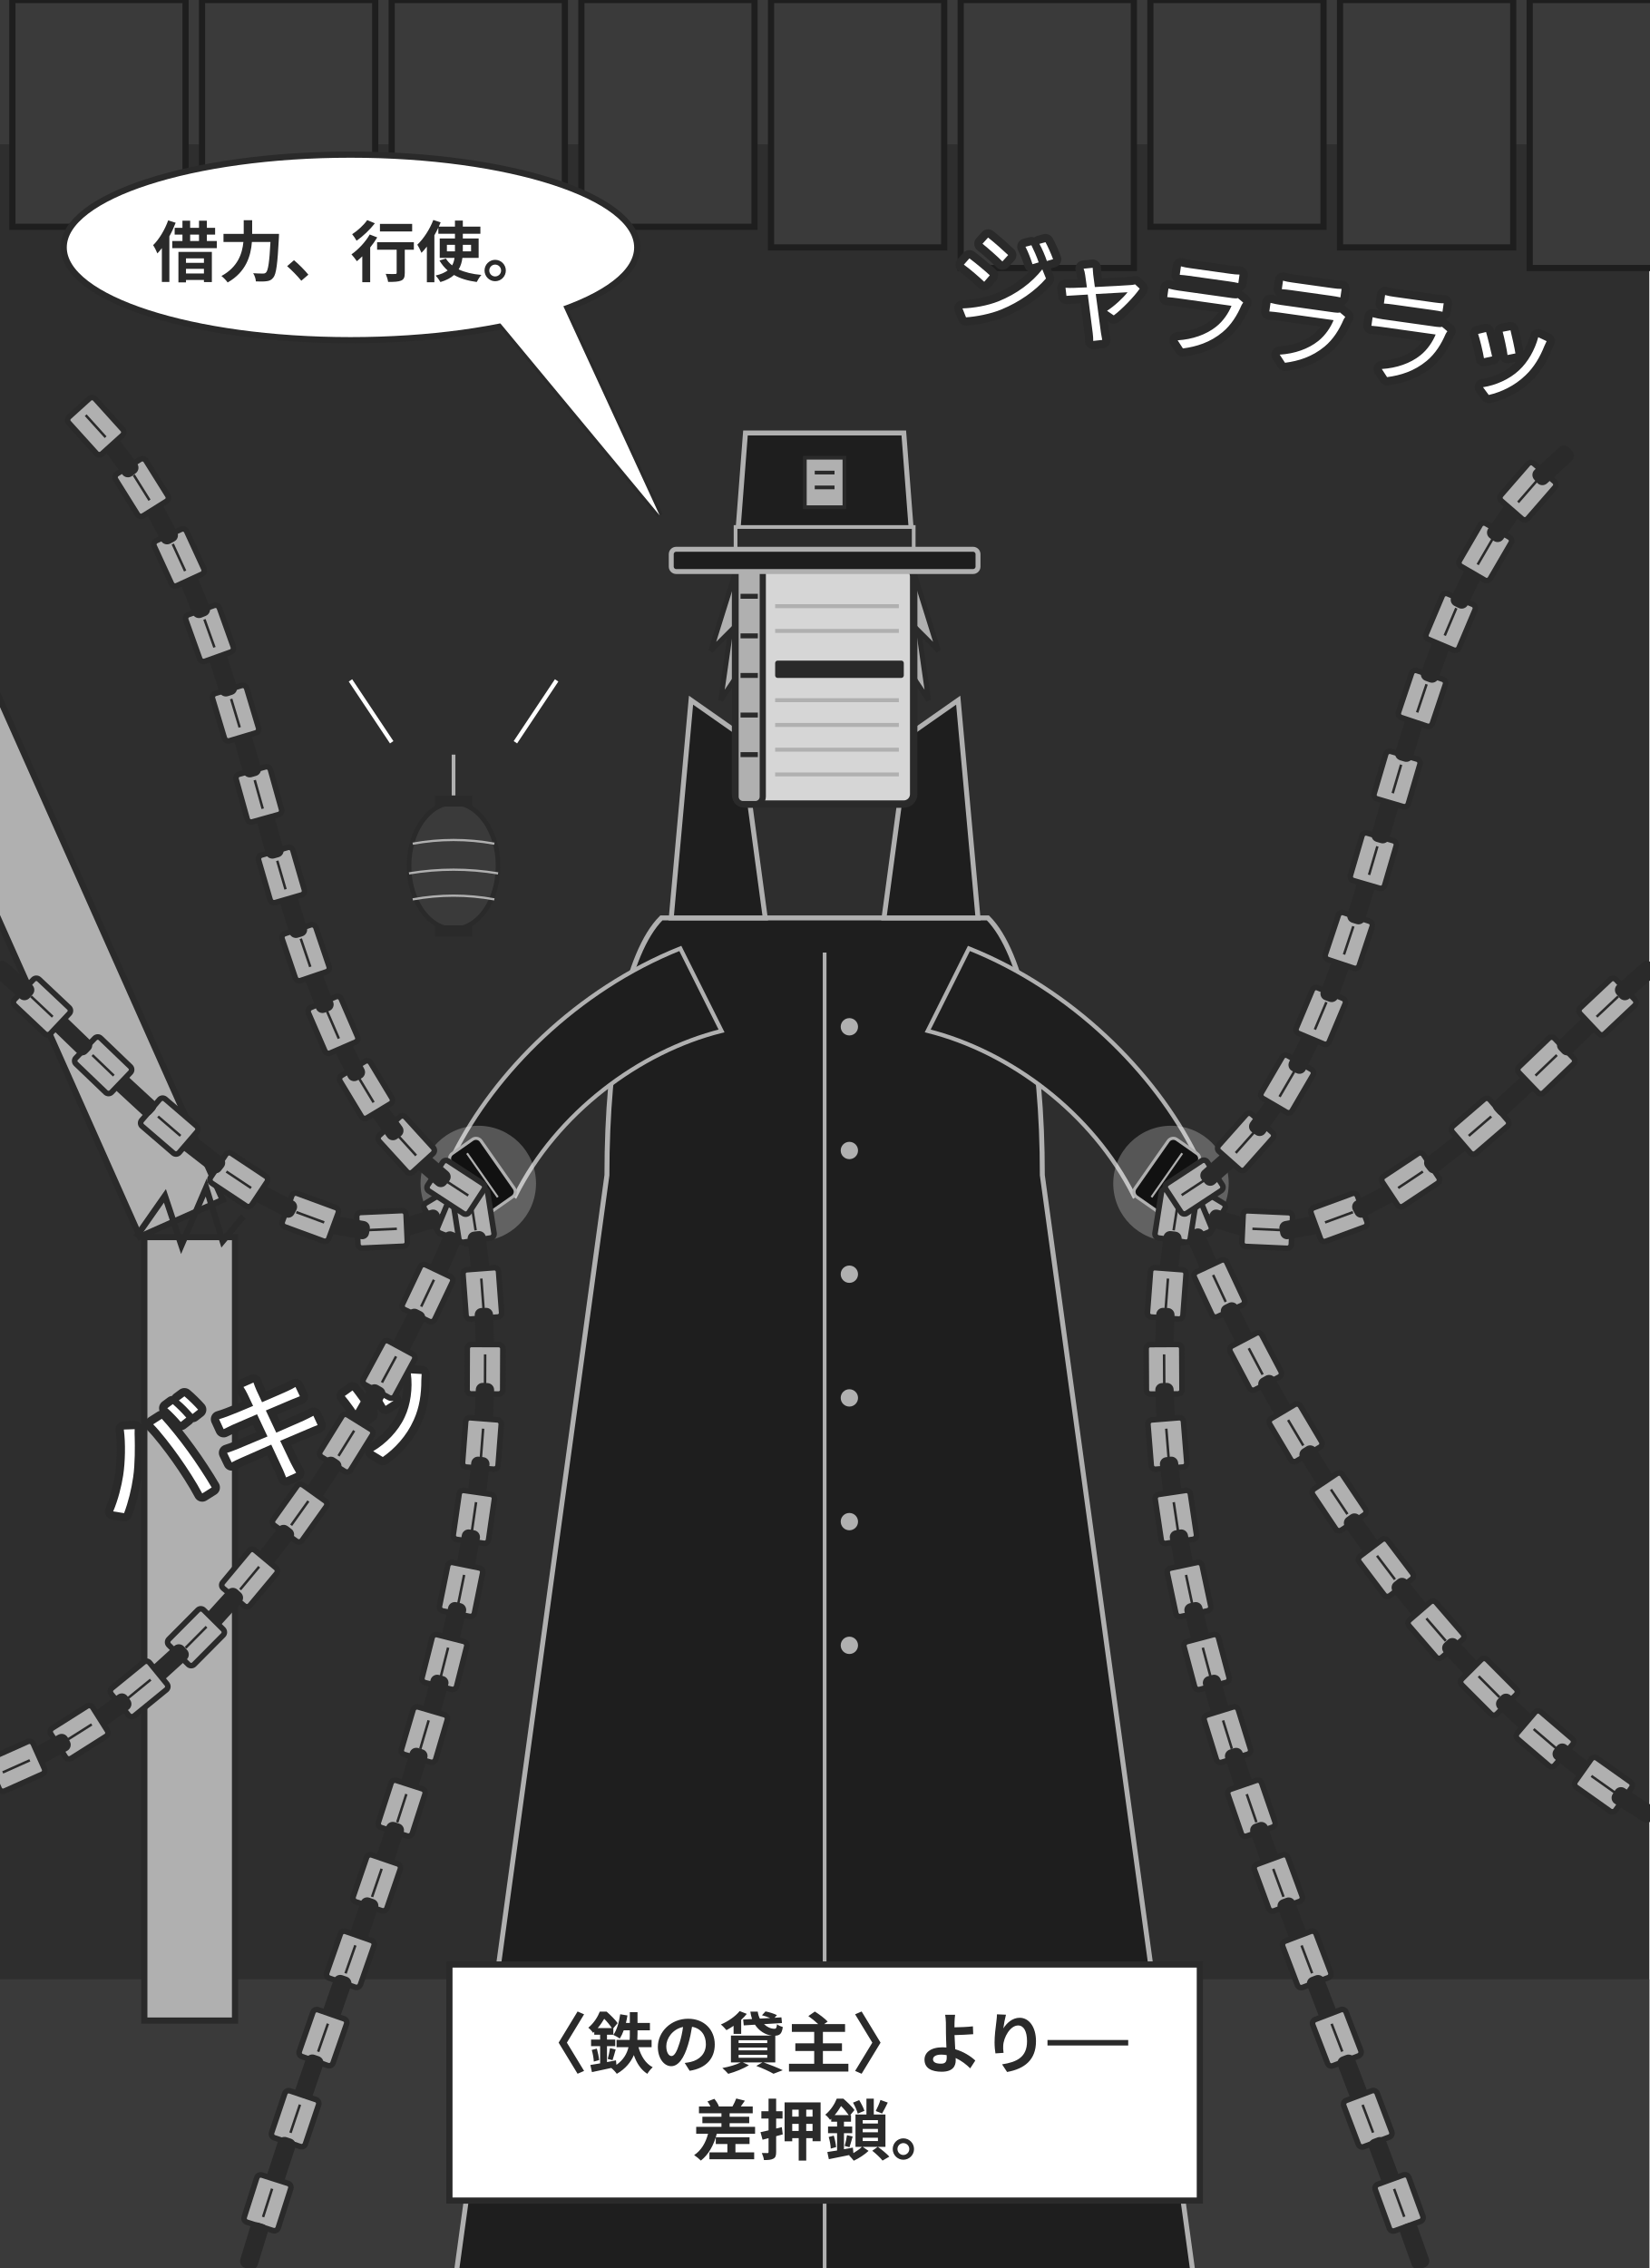
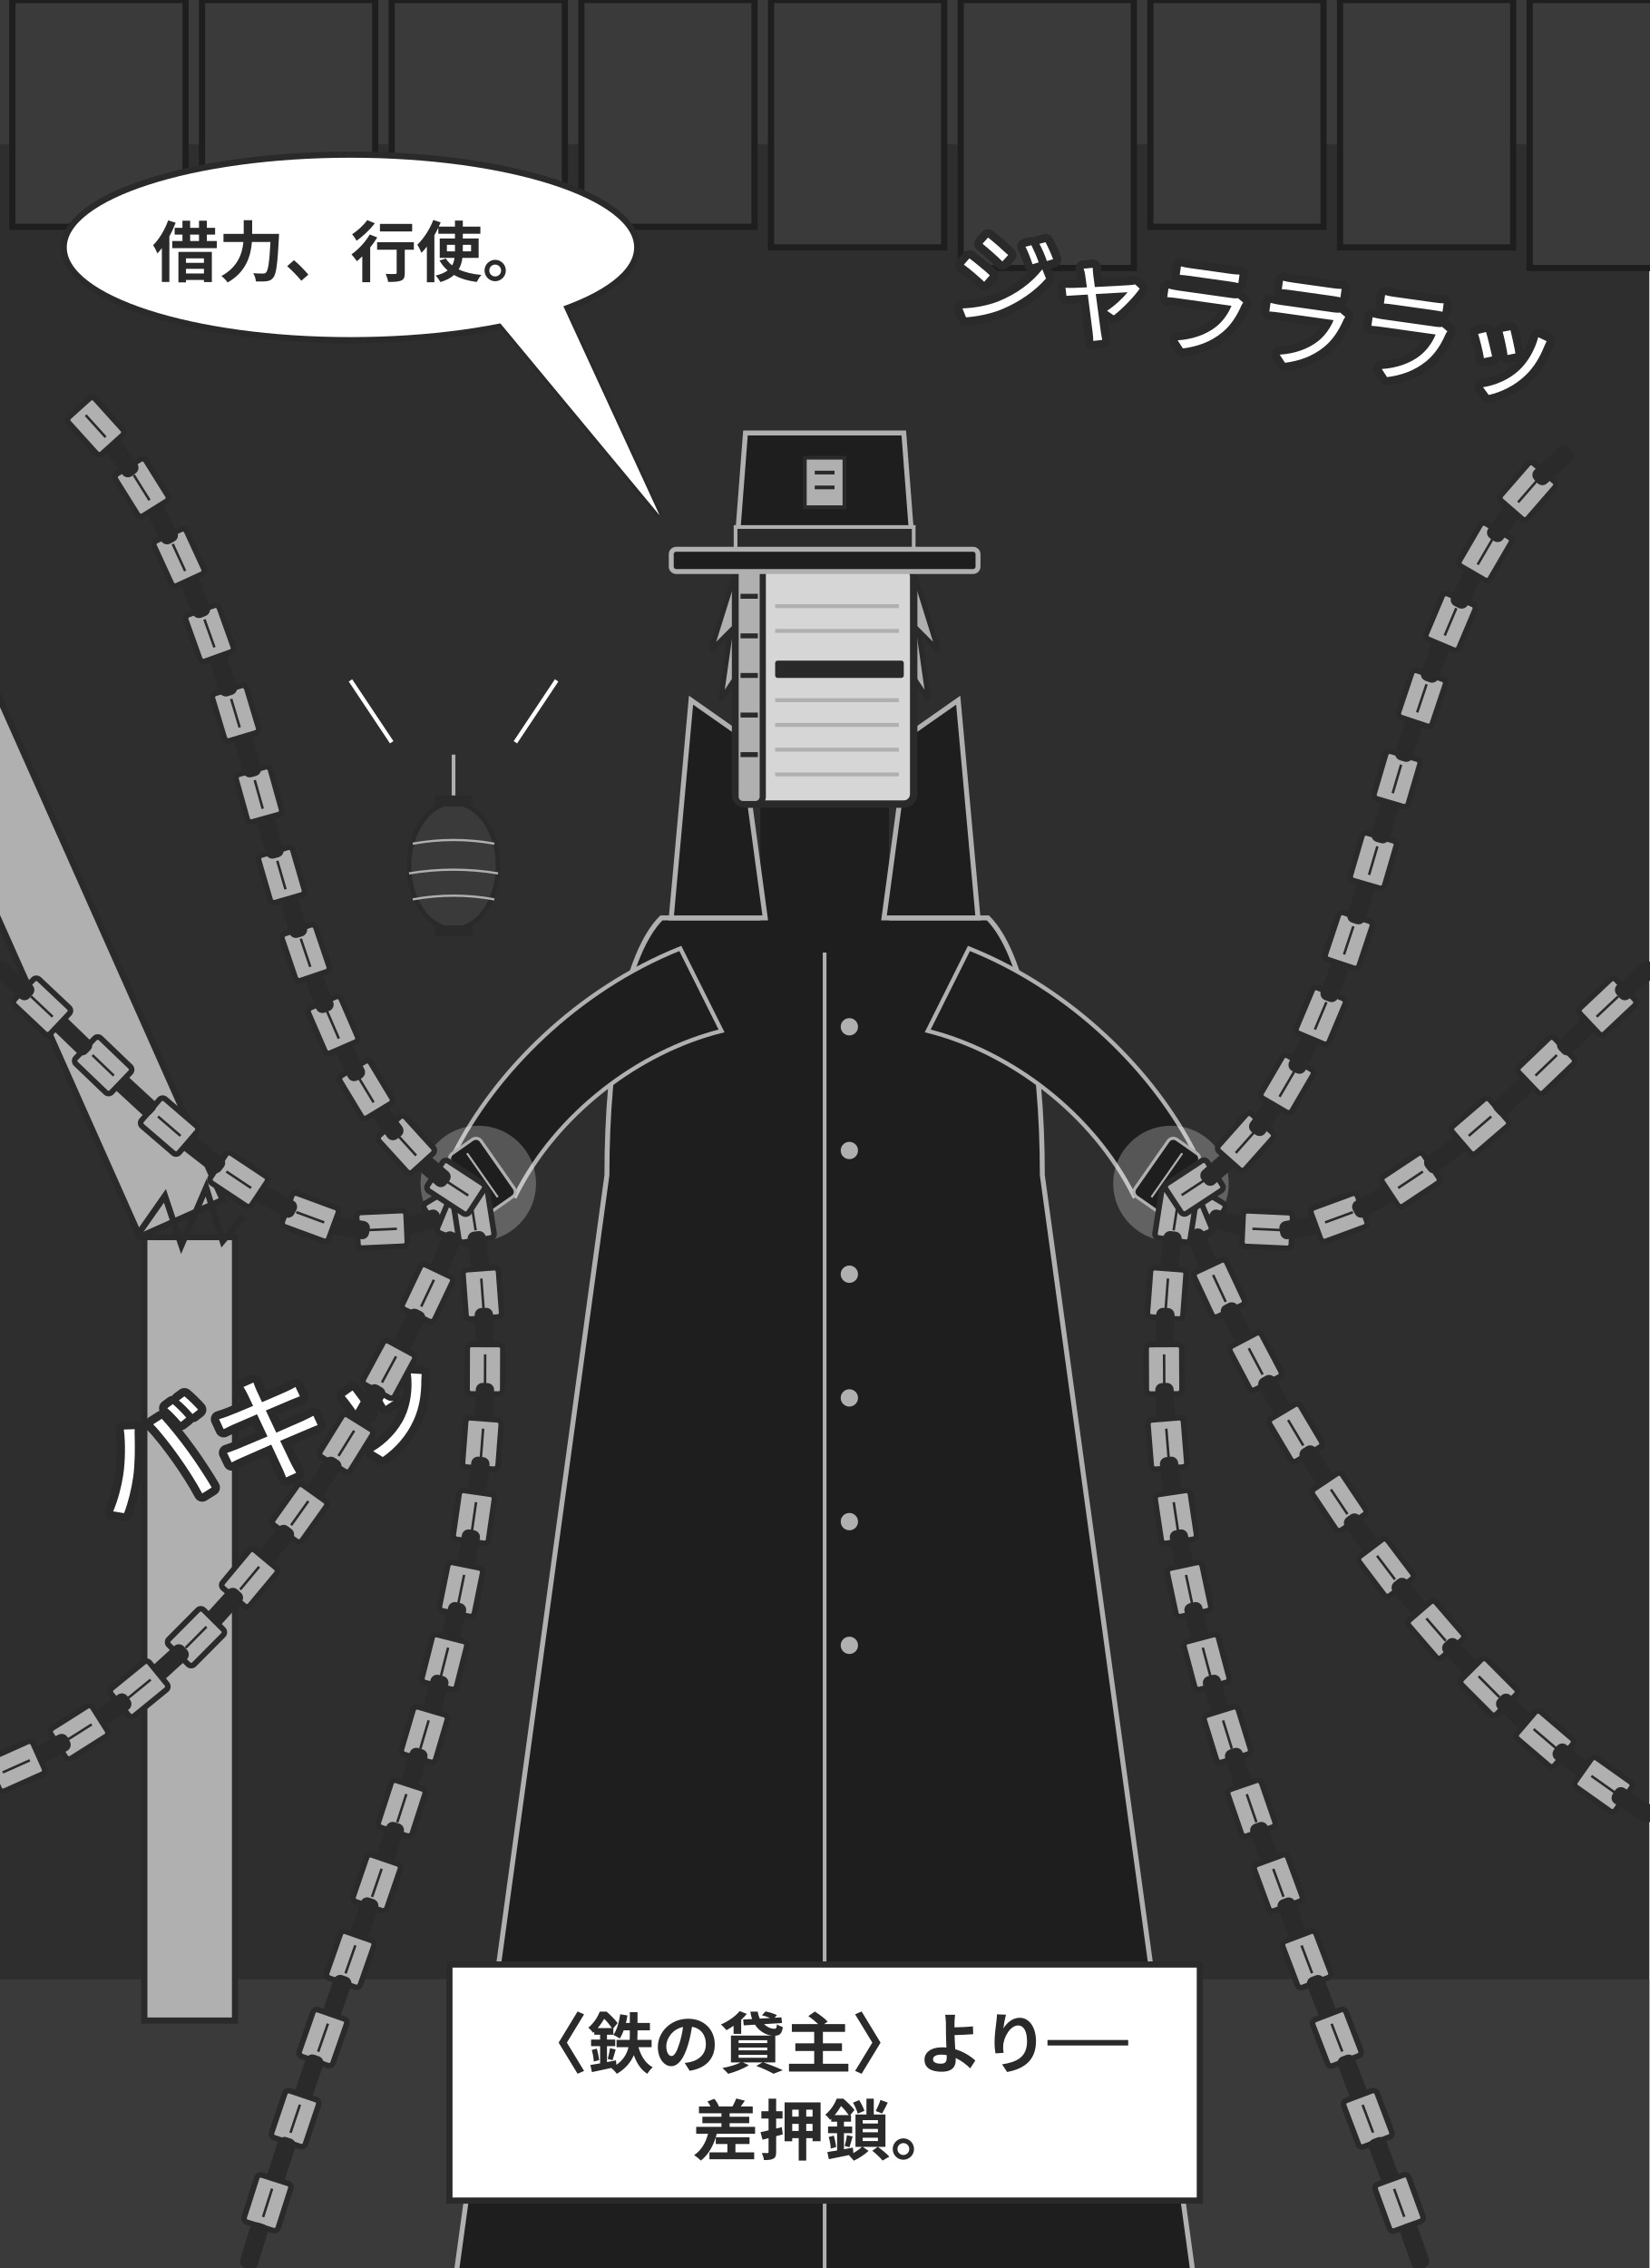
<svg xmlns="http://www.w3.org/2000/svg" viewBox="0 0 800 1100">
  <rect width="800" height="1100" fill="#2E2E2E" />
  <rect x="0" y="0" width="800" height="70" fill="#3A3A3A" />
  <rect x="6" y="0" width="84" height="110" fill="#3A3A3A" stroke="#1E1E1E" stroke-width="3" />
  <rect x="98" y="0" width="84" height="120" fill="#3A3A3A" stroke="#1E1E1E" stroke-width="3" />
  <rect x="190" y="0" width="84" height="130" fill="#3A3A3A" stroke="#1E1E1E" stroke-width="3" />
  <rect x="282" y="0" width="84" height="110" fill="#3A3A3A" stroke="#1E1E1E" stroke-width="3" />
  <rect x="374" y="0" width="84" height="120" fill="#3A3A3A" stroke="#1E1E1E" stroke-width="3" />
  <rect x="466" y="0" width="84" height="130" fill="#3A3A3A" stroke="#1E1E1E" stroke-width="3" />
  <rect x="558" y="0" width="84" height="110" fill="#3A3A3A" stroke="#1E1E1E" stroke-width="3" />
  <rect x="650" y="0" width="84" height="120" fill="#3A3A3A" stroke="#1E1E1E" stroke-width="3" />
  <rect x="742" y="0" width="84" height="130" fill="#3A3A3A" stroke="#1E1E1E" stroke-width="3" />
  <rect x="0" y="960" width="800" height="140" fill="#3A3A3A" />
  <rect x="70" y="600" width="44" height="380" fill="#B0B0B0" stroke="#2A2A2A" stroke-width="3" />
  <g transform="rotate(-24 92 600)">
    <rect x="70" y="160" width="44" height="430" fill="#B0B0B0" stroke="#2A2A2A" stroke-width="3" />
  </g>
  <path d="M66,600 L80,580 L88,604 L100,576 L108,602 L118,590" fill="none" stroke="#2A2A2A" stroke-width="3" />
  <g transform="translate(220,420) scale(0.9)">
    <line x1="0" y1="-60" x2="0" y2="-34" stroke="#B0B0B0" stroke-width="2" />
    <ellipse cx="0" cy="0" rx="24" ry="34" fill="#3A3A3A" stroke="#2A2A2A" stroke-width="2.5" />
    <path d="M-22,-12 Q0,-16 22,-12 M-24,4 Q0,0 24,4 M-22,18 Q0,14 22,18" fill="none" stroke="#B0B0B0" stroke-width="1.2" />
    <rect x="-10" y="-38" width="20" height="6" fill="#2A2A2A" />
    <rect x="-10" y="32" width="20" height="6" fill="#2A2A2A" />
  </g>
  <path d="M190,360 l-20,-30 M250,360 l20,-30" stroke="#FFFFFF" stroke-width="2" />
  <text x="130" y="690" font-family="Dela Gothic One, IPAGothic, sans-serif" font-size="58" fill="#FFFFFF" stroke="#2A2A2A" stroke-width="8" paint-order="stroke" stroke-linejoin="round" text-anchor="middle" dominant-baseline="central" letter-spacing="0" transform="rotate(-14 130 690)">バキッ</text>
  <g transform="translate(400,330) rotate(0) scale(1.2,1.2)">
    <path d="M-66,96 C-80,110 -88,150 -88,200 L-158,710 L158,710 L88,200 C88,150 80,110 66,96 Z" fill="#1E1E1E" stroke="#B0B0B0" stroke-width="2" />
    <path d="M0,110 L0,710" stroke="#B0B0B0" stroke-width="1.5" />
    <g fill="#B0B0B0">
      <circle cx="10" cy="140" r="3.5" />
      <circle cx="10" cy="190" r="3.5" />
      <circle cx="10" cy="240" r="3.5" />
      <circle cx="10" cy="290" r="3.5" />
      <circle cx="10" cy="340" r="3.5" />
      <circle cx="10" cy="390" r="3.5" />
    </g>
    <path d="M-90,650 L-150,710 M90,650 L150,710" stroke="#B0B0B0" stroke-width="1.2" />
  </g>
  <path d="M330,460 C280,480 240,520 220,560 L250,580 C270,540 310,510 350,500 Z" fill="#1E1E1E" stroke="#B0B0B0" stroke-width="2" />
  <path d="M470,460 C520,480 560,520 580,560 L550,580 C530,540 490,510 450,500 Z" fill="#1E1E1E" stroke="#B0B0B0" stroke-width="2" />
  <circle cx="232" cy="574" r="28" fill="#FFFFFF" opacity="0.25" />
  <circle cx="568" cy="574" r="28" fill="#FFFFFF" opacity="0.25" />
  <g transform="translate(234,570) rotate(55)">
-     <rect x="-17.0" y="-9.0" width="34" height="18" rx="3" fill="#111111" stroke="#B0B0B0" stroke-width="1.5" />
+     <rect x="-17.0" y="-9.0" width="34" height="18" rx="3" fill="#1E1E1E" stroke="#B0B0B0" stroke-width="1.5" />
    <line x1="-13.0" y1="0" x2="13.0" y2="0" stroke="#B0B0B0" stroke-width="1" />
  </g>
  <g transform="translate(566,570) rotate(-55)">
-     <rect x="-17.0" y="-9.0" width="34" height="18" rx="3" fill="#111111" stroke="#B0B0B0" stroke-width="1.5" />
+     <rect x="-17.0" y="-9.0" width="34" height="18" rx="3" fill="#1E1E1E" stroke="#B0B0B0" stroke-width="1.5" />
    <line x1="-13.0" y1="0" x2="13.0" y2="0" stroke="#B0B0B0" stroke-width="1" />
  </g>
  <g stroke="#2A2A2A" stroke-width="2.7" opacity="1">
    <g transform="translate(219.6,585.8) rotate(148.9)">
      <rect x="-12" y="-8.6" width="24" height="17.3" rx="2" fill="#B0B0B0" />
      <line x1="-7.2" y1="0" x2="7.2" y2="0" stroke-width="1.2" />
    </g>
    <g transform="translate(202.6,593.4) rotate(163.1)">
      <rect x="-10.1" y="-3.1" width="20.2" height="6.2" rx="2" fill="#2A2A2A" />
    </g>
    <g transform="translate(185.3,596.3) rotate(177.4)">
      <rect x="-12" y="-8.6" width="24" height="17.3" rx="2" fill="#B0B0B0" />
      <line x1="-7.2" y1="0" x2="7.2" y2="0" stroke-width="1.2" />
    </g>
    <g transform="translate(167.9,595.2) rotate(-170)">
      <rect x="-10.1" y="-3.1" width="20.2" height="6.2" rx="2" fill="#2A2A2A" />
    </g>
    <g transform="translate(150.5,590.4) rotate(-159.8)">
      <rect x="-12" y="-8.6" width="24" height="17.3" rx="2" fill="#B0B0B0" />
      <line x1="-7.2" y1="0" x2="7.2" y2="0" stroke-width="1.2" />
    </g>
    <g transform="translate(133.1,582.5) rotate(-152.1)">
      <rect x="-10.1" y="-3.1" width="20.2" height="6.2" rx="2" fill="#2A2A2A" />
    </g>
    <g transform="translate(115.8,572.2) rotate(-146.4)">
      <rect x="-12" y="-8.6" width="24" height="17.3" rx="2" fill="#B0B0B0" />
      <line x1="-7.2" y1="0" x2="7.2" y2="0" stroke-width="1.2" />
    </g>
    <g transform="translate(98.8,559.9) rotate(-142.2)">
      <rect x="-10.1" y="-3.1" width="20.2" height="6.2" rx="2" fill="#2A2A2A" />
    </g>
    <g transform="translate(82.1,546.2) rotate(-139.3)">
      <rect x="-12" y="-8.6" width="24" height="17.3" rx="2" fill="#B0B0B0" />
      <line x1="-7.2" y1="0" x2="7.2" y2="0" stroke-width="1.2" />
    </g>
    <g transform="translate(65.8,531.6) rotate(-137.3)">
      <rect x="-10.1" y="-3.1" width="20.2" height="6.2" rx="2" fill="#2A2A2A" />
    </g>
    <g transform="translate(50,516.7) rotate(-136.2)">
      <rect x="-12" y="-8.6" width="24" height="17.3" rx="2" fill="#B0B0B0" />
      <line x1="-7.2" y1="0" x2="7.2" y2="0" stroke-width="1.2" />
    </g>
    <g transform="translate(34.8,502.1) rotate(-136)">
      <rect x="-10.1" y="-3.1" width="20.2" height="6.2" rx="2" fill="#2A2A2A" />
    </g>
    <g transform="translate(20.3,488.2) rotate(-136.7)">
      <rect x="-12" y="-8.6" width="24" height="17.3" rx="2" fill="#B0B0B0" />
      <line x1="-7.2" y1="0" x2="7.2" y2="0" stroke-width="1.2" />
    </g>
    <g transform="translate(6.5,475.6) rotate(-138.6)">
      <rect x="-10.1" y="-3.1" width="20.2" height="6.2" rx="2" fill="#2A2A2A" />
    </g>
  </g>
  <g stroke="#2A2A2A" stroke-width="2.7" opacity="1">
    <g transform="translate(224.1,589.5) rotate(112.5)">
      <rect x="-12" y="-8.6" width="24" height="17.3" rx="2" fill="#B0B0B0" />
      <line x1="-7.2" y1="0" x2="7.2" y2="0" stroke-width="1.2" />
    </g>
    <g transform="translate(216,608.4) rotate(113.9)">
      <rect x="-10.1" y="-3.1" width="20.2" height="6.2" rx="2" fill="#2A2A2A" />
    </g>
    <g transform="translate(207.4,627.2) rotate(115.4)">
      <rect x="-12" y="-8.6" width="24" height="17.3" rx="2" fill="#B0B0B0" />
      <line x1="-7.2" y1="0" x2="7.2" y2="0" stroke-width="1.2" />
    </g>
    <g transform="translate(198.3,645.8) rotate(116.9)">
      <rect x="-10.1" y="-3.1" width="20.2" height="6.2" rx="2" fill="#2A2A2A" />
    </g>
    <g transform="translate(188.7,664.2) rotate(118.4)">
      <rect x="-12" y="-8.6" width="24" height="17.3" rx="2" fill="#B0B0B0" />
      <line x1="-7.2" y1="0" x2="7.2" y2="0" stroke-width="1.2" />
    </g>
    <g transform="translate(178.6,682.3) rotate(120)">
      <rect x="-10.1" y="-3.1" width="20.2" height="6.2" rx="2" fill="#2A2A2A" />
    </g>
    <g transform="translate(168,700) rotate(121.8)">
      <rect x="-12" y="-8.6" width="24" height="17.3" rx="2" fill="#B0B0B0" />
      <line x1="-7.2" y1="0" x2="7.2" y2="0" stroke-width="1.2" />
    </g>
    <g transform="translate(156.9,717.2) rotate(123.6)">
      <rect x="-10.1" y="-3.1" width="20.2" height="6.2" rx="2" fill="#2A2A2A" />
    </g>
    <g transform="translate(145.4,733.9) rotate(125.5)">
      <rect x="-12" y="-8.6" width="24" height="17.3" rx="2" fill="#B0B0B0" />
      <line x1="-7.2" y1="0" x2="7.2" y2="0" stroke-width="1.2" />
    </g>
    <g transform="translate(133.5,750) rotate(127.6)">
      <rect x="-10.1" y="-3.1" width="20.2" height="6.2" rx="2" fill="#2A2A2A" />
    </g>
    <g transform="translate(121.1,765.4) rotate(129.8)">
      <rect x="-12" y="-8.6" width="24" height="17.3" rx="2" fill="#B0B0B0" />
      <line x1="-7.2" y1="0" x2="7.2" y2="0" stroke-width="1.2" />
    </g>
    <g transform="translate(108.3,780.2) rotate(132.2)">
      <rect x="-10.1" y="-3.1" width="20.2" height="6.2" rx="2" fill="#2A2A2A" />
    </g>
    <g transform="translate(95.1,794.1) rotate(134.8)">
      <rect x="-12" y="-8.6" width="24" height="17.3" rx="2" fill="#B0B0B0" />
      <line x1="-7.2" y1="0" x2="7.2" y2="0" stroke-width="1.2" />
    </g>
    <g transform="translate(81.5,807.1) rotate(137.7)">
      <rect x="-10.1" y="-3.1" width="20.2" height="6.2" rx="2" fill="#2A2A2A" />
    </g>
    <g transform="translate(67.5,819.2) rotate(140.8)">
      <rect x="-12" y="-8.6" width="24" height="17.3" rx="2" fill="#B0B0B0" />
      <line x1="-7.2" y1="0" x2="7.2" y2="0" stroke-width="1.2" />
    </g>
    <g transform="translate(53.2,830.3) rotate(144.1)">
      <rect x="-10.1" y="-3.1" width="20.2" height="6.2" rx="2" fill="#2A2A2A" />
    </g>
    <g transform="translate(38.4,840.2) rotate(147.7)">
      <rect x="-12" y="-8.6" width="24" height="17.3" rx="2" fill="#B0B0B0" />
      <line x1="-7.2" y1="0" x2="7.2" y2="0" stroke-width="1.2" />
    </g>
    <g transform="translate(23.3,849.1) rotate(151.7)">
      <rect x="-10.1" y="-3.1" width="20.2" height="6.2" rx="2" fill="#2A2A2A" />
    </g>
    <g transform="translate(7.9,856.7) rotate(155.9)">
      <rect x="-12" y="-8.6" width="24" height="17.3" rx="2" fill="#B0B0B0" />
      <line x1="-7.2" y1="0" x2="7.2" y2="0" stroke-width="1.2" />
    </g>
  </g>
  <g stroke="#2A2A2A" stroke-width="2.7" opacity="1">
    <g transform="translate(229.6,589.6) rotate(81.1)">
      <rect x="-12" y="-8.6" width="24" height="17.3" rx="2" fill="#B0B0B0" />
      <line x1="-7.2" y1="0" x2="7.2" y2="0" stroke-width="1.2" />
    </g>
    <g transform="translate(232.2,608.6) rotate(83.4)">
      <rect x="-10.1" y="-3.1" width="20.2" height="6.2" rx="2" fill="#2A2A2A" />
    </g>
    <g transform="translate(234,627.3) rotate(85.7)">
      <rect x="-12" y="-8.6" width="24" height="17.3" rx="2" fill="#B0B0B0" />
      <line x1="-7.2" y1="0" x2="7.2" y2="0" stroke-width="1.2" />
    </g>
    <g transform="translate(235,645.8) rotate(88)">
      <rect x="-10.1" y="-3.1" width="20.2" height="6.2" rx="2" fill="#2A2A2A" />
    </g>
    <g transform="translate(235.3,664.1) rotate(90.2)">
      <rect x="-12" y="-8.6" width="24" height="17.3" rx="2" fill="#B0B0B0" />
      <line x1="-7.2" y1="0" x2="7.2" y2="0" stroke-width="1.2" />
    </g>
    <g transform="translate(234.9,682.2) rotate(92.4)">
      <rect x="-10.1" y="-3.1" width="20.2" height="6.2" rx="2" fill="#2A2A2A" />
    </g>
    <g transform="translate(233.8,700.1) rotate(94.4)">
      <rect x="-12" y="-8.6" width="24" height="17.3" rx="2" fill="#B0B0B0" />
      <line x1="-7.2" y1="0" x2="7.2" y2="0" stroke-width="1.2" />
    </g>
    <g transform="translate(232.1,718) rotate(96.4)">
      <rect x="-10.1" y="-3.1" width="20.2" height="6.2" rx="2" fill="#2A2A2A" />
    </g>
    <g transform="translate(229.9,735.7) rotate(98.2)">
      <rect x="-12" y="-8.6" width="24" height="17.3" rx="2" fill="#B0B0B0" />
      <line x1="-7.2" y1="0" x2="7.2" y2="0" stroke-width="1.2" />
    </g>
    <g transform="translate(227,753.3) rotate(99.9)">
      <rect x="-10.1" y="-3.1" width="20.2" height="6.2" rx="2" fill="#2A2A2A" />
    </g>
    <g transform="translate(223.7,770.9) rotate(101.5)">
      <rect x="-12" y="-8.6" width="24" height="17.3" rx="2" fill="#B0B0B0" />
      <line x1="-7.2" y1="0" x2="7.2" y2="0" stroke-width="1.2" />
    </g>
    <g transform="translate(219.9,788.5) rotate(103)">
      <rect x="-10.1" y="-3.1" width="20.2" height="6.2" rx="2" fill="#2A2A2A" />
    </g>
    <g transform="translate(215.6,806.1) rotate(104.2)">
      <rect x="-12" y="-8.6" width="24" height="17.3" rx="2" fill="#B0B0B0" />
      <line x1="-7.2" y1="0" x2="7.2" y2="0" stroke-width="1.2" />
    </g>
    <g transform="translate(211,823.7) rotate(105.4)">
      <rect x="-10.1" y="-3.1" width="20.2" height="6.2" rx="2" fill="#2A2A2A" />
    </g>
    <g transform="translate(205.9,841.3) rotate(106.4)">
      <rect x="-12" y="-8.6" width="24" height="17.3" rx="2" fill="#B0B0B0" />
      <line x1="-7.2" y1="0" x2="7.2" y2="0" stroke-width="1.2" />
    </g>
    <g transform="translate(200.6,859.1) rotate(107.2)">
      <rect x="-10.1" y="-3.1" width="20.2" height="6.2" rx="2" fill="#2A2A2A" />
    </g>
    <g transform="translate(194.9,877) rotate(107.9)">
      <rect x="-12" y="-8.6" width="24" height="17.3" rx="2" fill="#B0B0B0" />
      <line x1="-7.2" y1="0" x2="7.2" y2="0" stroke-width="1.2" />
    </g>
    <g transform="translate(189,895) rotate(108.5)">
      <rect x="-10.1" y="-3.1" width="20.2" height="6.2" rx="2" fill="#2A2A2A" />
    </g>
    <g transform="translate(182.8,913.2) rotate(108.9)">
      <rect x="-12" y="-8.6" width="24" height="17.3" rx="2" fill="#B0B0B0" />
      <line x1="-7.2" y1="0" x2="7.2" y2="0" stroke-width="1.2" />
    </g>
    <g transform="translate(176.5,931.6) rotate(109.1)">
      <rect x="-10.1" y="-3.1" width="20.2" height="6.2" rx="2" fill="#2A2A2A" />
    </g>
    <g transform="translate(170,950.3) rotate(109.3)">
      <rect x="-12" y="-8.6" width="24" height="17.3" rx="2" fill="#B0B0B0" />
      <line x1="-7.2" y1="0" x2="7.2" y2="0" stroke-width="1.2" />
    </g>
    <g transform="translate(163.4,969.2) rotate(109.3)">
      <rect x="-10.1" y="-3.1" width="20.2" height="6.2" rx="2" fill="#2A2A2A" />
    </g>
    <g transform="translate(156.7,988.3) rotate(109.2)">
      <rect x="-12" y="-8.6" width="24" height="17.3" rx="2" fill="#B0B0B0" />
      <line x1="-7.2" y1="0" x2="7.2" y2="0" stroke-width="1.2" />
    </g>
    <g transform="translate(149.9,1007.8) rotate(109)">
      <rect x="-10.1" y="-3.1" width="20.2" height="6.2" rx="2" fill="#2A2A2A" />
    </g>
    <g transform="translate(143.2,1027.6) rotate(108.6)">
      <rect x="-12" y="-8.6" width="24" height="17.3" rx="2" fill="#B0B0B0" />
      <line x1="-7.2" y1="0" x2="7.2" y2="0" stroke-width="1.2" />
    </g>
    <g transform="translate(136.5,1047.8) rotate(108.2)">
      <rect x="-10.1" y="-3.1" width="20.2" height="6.2" rx="2" fill="#2A2A2A" />
    </g>
    <g transform="translate(129.8,1068.4) rotate(107.7)">
      <rect x="-12" y="-8.6" width="24" height="17.3" rx="2" fill="#B0B0B0" />
      <line x1="-7.2" y1="0" x2="7.2" y2="0" stroke-width="1.2" />
    </g>
    <g transform="translate(123.2,1089.3) rotate(107)">
      <rect x="-10.1" y="-3.1" width="20.2" height="6.2" rx="2" fill="#2A2A2A" />
    </g>
  </g>
  <g stroke="#2A2A2A" stroke-width="2.7" opacity="1">
    <g transform="translate(221.1,575.9) rotate(-146.9)">
      <rect x="-12" y="-8.6" width="24" height="17.3" rx="2" fill="#B0B0B0" />
      <line x1="-7.2" y1="0" x2="7.2" y2="0" stroke-width="1.2" />
    </g>
    <g transform="translate(208.4,566.3) rotate(-139.2)">
      <rect x="-10.1" y="-3.1" width="20.2" height="6.2" rx="2" fill="#2A2A2A" />
    </g>
    <g transform="translate(197,555.1) rotate(-132.3)">
      <rect x="-12" y="-8.6" width="24" height="17.3" rx="2" fill="#B0B0B0" />
      <line x1="-7.2" y1="0" x2="7.2" y2="0" stroke-width="1.2" />
    </g>
    <g transform="translate(186.7,542.5) rotate(-126.2)">
      <rect x="-10.1" y="-3.1" width="20.2" height="6.2" rx="2" fill="#2A2A2A" />
    </g>
    <g transform="translate(177.5,528.5) rotate(-121.1)">
      <rect x="-12" y="-8.6" width="24" height="17.3" rx="2" fill="#B0B0B0" />
      <line x1="-7.2" y1="0" x2="7.2" y2="0" stroke-width="1.2" />
    </g>
    <g transform="translate(169.1,513.3) rotate(-116.8)">
      <rect x="-10.1" y="-3.1" width="20.2" height="6.2" rx="2" fill="#2A2A2A" />
    </g>
    <g transform="translate(161.5,497.1) rotate(-113.4)">
      <rect x="-12" y="-8.6" width="24" height="17.3" rx="2" fill="#B0B0B0" />
      <line x1="-7.2" y1="0" x2="7.2" y2="0" stroke-width="1.2" />
    </g>
    <g transform="translate(154.6,480) rotate(-110.7)">
      <rect x="-10.1" y="-3.1" width="20.2" height="6.2" rx="2" fill="#2A2A2A" />
    </g>
    <g transform="translate(148.2,462.1) rotate(-108.7)">
      <rect x="-12" y="-8.6" width="24" height="17.3" rx="2" fill="#B0B0B0" />
      <line x1="-7.2" y1="0" x2="7.2" y2="0" stroke-width="1.2" />
    </g>
    <g transform="translate(142.2,443.5) rotate(-107.2)">
      <rect x="-10.1" y="-3.1" width="20.2" height="6.2" rx="2" fill="#2A2A2A" />
    </g>
    <g transform="translate(136.5,424.4) rotate(-106.2)">
      <rect x="-12" y="-8.6" width="24" height="17.3" rx="2" fill="#B0B0B0" />
      <line x1="-7.2" y1="0" x2="7.2" y2="0" stroke-width="1.2" />
    </g>
    <g transform="translate(131,405) rotate(-105.6)">
      <rect x="-10.1" y="-3.1" width="20.2" height="6.2" rx="2" fill="#2A2A2A" />
    </g>
    <g transform="translate(125.5,385.3) rotate(-105.6)">
      <rect x="-12" y="-8.6" width="24" height="17.3" rx="2" fill="#B0B0B0" />
      <line x1="-7.2" y1="0" x2="7.2" y2="0" stroke-width="1.2" />
    </g>
    <g transform="translate(120,365.6) rotate(-105.9)">
      <rect x="-10.1" y="-3.1" width="20.2" height="6.2" rx="2" fill="#2A2A2A" />
    </g>
    <g transform="translate(114.2,345.9) rotate(-106.7)">
      <rect x="-12" y="-8.6" width="24" height="17.3" rx="2" fill="#B0B0B0" />
      <line x1="-7.2" y1="0" x2="7.2" y2="0" stroke-width="1.2" />
    </g>
    <g transform="translate(108.1,326.4) rotate(-108)">
      <rect x="-10.1" y="-3.1" width="20.2" height="6.2" rx="2" fill="#2A2A2A" />
    </g>
    <g transform="translate(101.6,307.2) rotate(-109.7)">
      <rect x="-12" y="-8.6" width="24" height="17.3" rx="2" fill="#B0B0B0" />
      <line x1="-7.2" y1="0" x2="7.2" y2="0" stroke-width="1.2" />
    </g>
    <g transform="translate(94.5,288.5) rotate(-111.9)">
      <rect x="-10.1" y="-3.1" width="20.2" height="6.2" rx="2" fill="#2A2A2A" />
    </g>
    <g transform="translate(86.8,270.4) rotate(-114.7)">
      <rect x="-12" y="-8.6" width="24" height="17.3" rx="2" fill="#B0B0B0" />
      <line x1="-7.2" y1="0" x2="7.2" y2="0" stroke-width="1.2" />
    </g>
    <g transform="translate(78.2,253) rotate(-118)">
      <rect x="-10.1" y="-3.1" width="20.2" height="6.2" rx="2" fill="#2A2A2A" />
    </g>
    <g transform="translate(68.7,236.5) rotate(-122)">
      <rect x="-12" y="-8.6" width="24" height="17.3" rx="2" fill="#B0B0B0" />
      <line x1="-7.2" y1="0" x2="7.2" y2="0" stroke-width="1.2" />
    </g>
    <g transform="translate(58.1,221) rotate(-126.7)">
      <rect x="-10.1" y="-3.1" width="20.2" height="6.2" rx="2" fill="#2A2A2A" />
    </g>
    <g transform="translate(46.4,206.7) rotate(-132.1)">
      <rect x="-12" y="-8.6" width="24" height="17.3" rx="2" fill="#B0B0B0" />
      <line x1="-7.2" y1="0" x2="7.2" y2="0" stroke-width="1.2" />
    </g>
  </g>
  <g stroke="#2A2A2A" stroke-width="2.7" opacity="1">
    <g transform="translate(580.4,585.8) rotate(31.1)">
      <rect x="-12" y="-8.6" width="24" height="17.3" rx="2" fill="#B0B0B0" />
      <line x1="-7.2" y1="0" x2="7.2" y2="0" stroke-width="1.2" />
    </g>
    <g transform="translate(597.4,593.4) rotate(16.9)">
      <rect x="-10.1" y="-3.1" width="20.2" height="6.2" rx="2" fill="#2A2A2A" />
    </g>
    <g transform="translate(614.7,596.3) rotate(2.6)">
      <rect x="-12" y="-8.6" width="24" height="17.3" rx="2" fill="#B0B0B0" />
      <line x1="-7.2" y1="0" x2="7.2" y2="0" stroke-width="1.2" />
    </g>
    <g transform="translate(632.1,595.2) rotate(-10)">
      <rect x="-10.1" y="-3.1" width="20.2" height="6.2" rx="2" fill="#2A2A2A" />
    </g>
    <g transform="translate(649.5,590.4) rotate(-20.2)">
      <rect x="-12" y="-8.6" width="24" height="17.3" rx="2" fill="#B0B0B0" />
      <line x1="-7.2" y1="0" x2="7.2" y2="0" stroke-width="1.2" />
    </g>
    <g transform="translate(666.9,582.5) rotate(-27.9)">
      <rect x="-10.1" y="-3.1" width="20.2" height="6.2" rx="2" fill="#2A2A2A" />
    </g>
    <g transform="translate(684.2,572.2) rotate(-33.6)">
      <rect x="-12" y="-8.6" width="24" height="17.3" rx="2" fill="#B0B0B0" />
      <line x1="-7.2" y1="0" x2="7.2" y2="0" stroke-width="1.2" />
    </g>
    <g transform="translate(701.2,559.9) rotate(-37.8)">
      <rect x="-10.1" y="-3.1" width="20.2" height="6.2" rx="2" fill="#2A2A2A" />
    </g>
    <g transform="translate(717.9,546.2) rotate(-40.7)">
      <rect x="-12" y="-8.6" width="24" height="17.3" rx="2" fill="#B0B0B0" />
      <line x1="-7.2" y1="0" x2="7.2" y2="0" stroke-width="1.2" />
    </g>
    <g transform="translate(734.2,531.6) rotate(-42.7)">
      <rect x="-10.1" y="-3.1" width="20.2" height="6.2" rx="2" fill="#2A2A2A" />
    </g>
    <g transform="translate(750,516.7) rotate(-43.8)">
      <rect x="-12" y="-8.6" width="24" height="17.3" rx="2" fill="#B0B0B0" />
      <line x1="-7.2" y1="0" x2="7.2" y2="0" stroke-width="1.2" />
    </g>
    <g transform="translate(765.2,502.1) rotate(-44)">
      <rect x="-10.1" y="-3.1" width="20.2" height="6.2" rx="2" fill="#2A2A2A" />
    </g>
    <g transform="translate(779.7,488.2) rotate(-43.3)">
      <rect x="-12" y="-8.6" width="24" height="17.3" rx="2" fill="#B0B0B0" />
      <line x1="-7.2" y1="0" x2="7.2" y2="0" stroke-width="1.2" />
    </g>
    <g transform="translate(793.5,475.6) rotate(-41.4)">
      <rect x="-10.1" y="-3.1" width="20.2" height="6.2" rx="2" fill="#2A2A2A" />
    </g>
  </g>
  <g stroke="#2A2A2A" stroke-width="2.7" opacity="1">
    <g transform="translate(575.7,589) rotate(67.5)">
      <rect x="-12" y="-8.6" width="24" height="17.3" rx="2" fill="#B0B0B0" />
      <line x1="-7.2" y1="0" x2="7.2" y2="0" stroke-width="1.2" />
    </g>
    <g transform="translate(583.3,607) rotate(66.2)">
      <rect x="-10.1" y="-3.1" width="20.2" height="6.2" rx="2" fill="#2A2A2A" />
    </g>
    <g transform="translate(591.5,624.9) rotate(64.9)">
      <rect x="-12" y="-8.6" width="24" height="17.3" rx="2" fill="#B0B0B0" />
      <line x1="-7.2" y1="0" x2="7.2" y2="0" stroke-width="1.2" />
    </g>
    <g transform="translate(600.1,642.7) rotate(63.5)">
      <rect x="-10.1" y="-3.1" width="20.2" height="6.2" rx="2" fill="#2A2A2A" />
    </g>
    <g transform="translate(609.1,660.3) rotate(62.2)">
      <rect x="-12" y="-8.6" width="24" height="17.3" rx="2" fill="#B0B0B0" />
      <line x1="-7.2" y1="0" x2="7.2" y2="0" stroke-width="1.2" />
    </g>
    <g transform="translate(618.6,677.8) rotate(60.7)">
      <rect x="-10.1" y="-3.1" width="20.2" height="6.2" rx="2" fill="#2A2A2A" />
    </g>
    <g transform="translate(628.5,694.9) rotate(59.3)">
      <rect x="-12" y="-8.6" width="24" height="17.3" rx="2" fill="#B0B0B0" />
      <line x1="-7.2" y1="0" x2="7.2" y2="0" stroke-width="1.2" />
    </g>
    <g transform="translate(638.9,711.8) rotate(57.8)">
      <rect x="-10.1" y="-3.1" width="20.2" height="6.2" rx="2" fill="#2A2A2A" />
    </g>
    <g transform="translate(649.6,728.4) rotate(56.2)">
      <rect x="-12" y="-8.6" width="24" height="17.3" rx="2" fill="#B0B0B0" />
      <line x1="-7.2" y1="0" x2="7.2" y2="0" stroke-width="1.2" />
    </g>
    <g transform="translate(660.8,744.6) rotate(54.6)">
      <rect x="-10.1" y="-3.1" width="20.2" height="6.2" rx="2" fill="#2A2A2A" />
    </g>
    <g transform="translate(672.3,760.3) rotate(52.9)">
      <rect x="-12" y="-8.6" width="24" height="17.3" rx="2" fill="#B0B0B0" />
      <line x1="-7.2" y1="0" x2="7.2" y2="0" stroke-width="1.2" />
    </g>
    <g transform="translate(684.3,775.6) rotate(51.1)">
      <rect x="-10.1" y="-3.1" width="20.2" height="6.2" rx="2" fill="#2A2A2A" />
    </g>
    <g transform="translate(696.6,790.4) rotate(49.2)">
      <rect x="-12" y="-8.6" width="24" height="17.3" rx="2" fill="#B0B0B0" />
      <line x1="-7.2" y1="0" x2="7.2" y2="0" stroke-width="1.2" />
    </g>
    <g transform="translate(709.2,804.5) rotate(47.2)">
      <rect x="-10.1" y="-3.1" width="20.2" height="6.2" rx="2" fill="#2A2A2A" />
    </g>
    <g transform="translate(722.3,818.1) rotate(45.1)">
      <rect x="-12" y="-8.6" width="24" height="17.3" rx="2" fill="#B0B0B0" />
      <line x1="-7.2" y1="0" x2="7.2" y2="0" stroke-width="1.2" />
    </g>
    <g transform="translate(735.7,831.1) rotate(42.9)">
      <rect x="-10.1" y="-3.1" width="20.2" height="6.2" rx="2" fill="#2A2A2A" />
    </g>
    <g transform="translate(749.4,843.3) rotate(40.5)">
      <rect x="-12" y="-8.6" width="24" height="17.3" rx="2" fill="#B0B0B0" />
      <line x1="-7.2" y1="0" x2="7.2" y2="0" stroke-width="1.2" />
    </g>
    <g transform="translate(763.5,854.8) rotate(38)">
      <rect x="-10.1" y="-3.1" width="20.2" height="6.2" rx="2" fill="#2A2A2A" />
    </g>
    <g transform="translate(777.8,865.5) rotate(35.3)">
      <rect x="-12" y="-8.6" width="24" height="17.3" rx="2" fill="#B0B0B0" />
      <line x1="-7.2" y1="0" x2="7.2" y2="0" stroke-width="1.2" />
    </g>
    <g transform="translate(792.5,875.4) rotate(32.5)">
      <rect x="-10.1" y="-3.1" width="20.2" height="6.2" rx="2" fill="#2A2A2A" />
    </g>
  </g>
  <g stroke="#2A2A2A" stroke-width="2.7" opacity="1">
    <g transform="translate(570.4,589.6) rotate(98.9)">
      <rect x="-12" y="-8.6" width="24" height="17.3" rx="2" fill="#B0B0B0" />
      <line x1="-7.2" y1="0" x2="7.2" y2="0" stroke-width="1.2" />
    </g>
    <g transform="translate(567.8,608.6) rotate(96.6)">
      <rect x="-10.1" y="-3.1" width="20.2" height="6.2" rx="2" fill="#2A2A2A" />
    </g>
    <g transform="translate(566,627.3) rotate(94.3)">
      <rect x="-12" y="-8.6" width="24" height="17.3" rx="2" fill="#B0B0B0" />
      <line x1="-7.2" y1="0" x2="7.2" y2="0" stroke-width="1.2" />
    </g>
    <g transform="translate(565,645.8) rotate(92)">
      <rect x="-10.1" y="-3.1" width="20.2" height="6.2" rx="2" fill="#2A2A2A" />
    </g>
    <g transform="translate(564.7,664.1) rotate(89.7)">
      <rect x="-12" y="-8.6" width="24" height="17.3" rx="2" fill="#B0B0B0" />
      <line x1="-7.2" y1="0" x2="7.2" y2="0" stroke-width="1.2" />
    </g>
    <g transform="translate(565.2,682.2) rotate(87.5)">
      <rect x="-10.1" y="-3.1" width="20.2" height="6.2" rx="2" fill="#2A2A2A" />
    </g>
    <g transform="translate(566.3,700.1) rotate(85.4)">
      <rect x="-12" y="-8.6" width="24" height="17.3" rx="2" fill="#B0B0B0" />
      <line x1="-7.2" y1="0" x2="7.2" y2="0" stroke-width="1.2" />
    </g>
    <g transform="translate(568,718) rotate(83.4)">
      <rect x="-10.1" y="-3.1" width="20.2" height="6.2" rx="2" fill="#2A2A2A" />
    </g>
    <g transform="translate(570.4,735.7) rotate(81.5)">
      <rect x="-12" y="-8.6" width="24" height="17.3" rx="2" fill="#B0B0B0" />
      <line x1="-7.2" y1="0" x2="7.2" y2="0" stroke-width="1.2" />
    </g>
    <g transform="translate(573.3,753.3) rotate(79.7)">
      <rect x="-10.1" y="-3.1" width="20.2" height="6.2" rx="2" fill="#2A2A2A" />
    </g>
    <g transform="translate(576.8,770.9) rotate(78)">
      <rect x="-12" y="-8.6" width="24" height="17.3" rx="2" fill="#B0B0B0" />
      <line x1="-7.2" y1="0" x2="7.2" y2="0" stroke-width="1.2" />
    </g>
    <g transform="translate(580.8,788.5) rotate(76.5)">
      <rect x="-10.1" y="-3.1" width="20.2" height="6.2" rx="2" fill="#2A2A2A" />
    </g>
    <g transform="translate(585.3,806.1) rotate(75.1)">
      <rect x="-12" y="-8.6" width="24" height="17.3" rx="2" fill="#B0B0B0" />
      <line x1="-7.2" y1="0" x2="7.2" y2="0" stroke-width="1.2" />
    </g>
    <g transform="translate(590.1,823.7) rotate(73.9)">
      <rect x="-10.1" y="-3.1" width="20.2" height="6.2" rx="2" fill="#2A2A2A" />
    </g>
    <g transform="translate(595.4,841.3) rotate(72.8)">
      <rect x="-12" y="-8.6" width="24" height="17.3" rx="2" fill="#B0B0B0" />
      <line x1="-7.2" y1="0" x2="7.2" y2="0" stroke-width="1.2" />
    </g>
    <g transform="translate(601.1,859.1) rotate(71.8)">
      <rect x="-10.1" y="-3.1" width="20.2" height="6.2" rx="2" fill="#2A2A2A" />
    </g>
    <g transform="translate(607.1,877) rotate(71)">
      <rect x="-12" y="-8.6" width="24" height="17.3" rx="2" fill="#B0B0B0" />
      <line x1="-7.2" y1="0" x2="7.2" y2="0" stroke-width="1.2" />
    </g>
    <g transform="translate(613.5,895) rotate(70.4)">
      <rect x="-10.1" y="-3.1" width="20.2" height="6.2" rx="2" fill="#2A2A2A" />
    </g>
    <g transform="translate(620.1,913.2) rotate(69.8)">
      <rect x="-12" y="-8.6" width="24" height="17.3" rx="2" fill="#B0B0B0" />
      <line x1="-7.2" y1="0" x2="7.2" y2="0" stroke-width="1.2" />
    </g>
    <g transform="translate(626.9,931.6) rotate(69.4)">
      <rect x="-10.1" y="-3.1" width="20.2" height="6.2" rx="2" fill="#2A2A2A" />
    </g>
    <g transform="translate(633.9,950.3) rotate(69.2)">
      <rect x="-12" y="-8.6" width="24" height="17.3" rx="2" fill="#B0B0B0" />
      <line x1="-7.2" y1="0" x2="7.2" y2="0" stroke-width="1.2" />
    </g>
    <g transform="translate(641.2,969.2) rotate(69)">
      <rect x="-10.1" y="-3.1" width="20.2" height="6.2" rx="2" fill="#2A2A2A" />
    </g>
    <g transform="translate(648.5,988.3) rotate(69)">
      <rect x="-12" y="-8.6" width="24" height="17.3" rx="2" fill="#B0B0B0" />
      <line x1="-7.2" y1="0" x2="7.2" y2="0" stroke-width="1.2" />
    </g>
    <g transform="translate(656,1007.8) rotate(69.1)">
      <rect x="-10.1" y="-3.1" width="20.2" height="6.2" rx="2" fill="#2A2A2A" />
    </g>
    <g transform="translate(663.5,1027.6) rotate(69.3)">
      <rect x="-12" y="-8.6" width="24" height="17.3" rx="2" fill="#B0B0B0" />
      <line x1="-7.2" y1="0" x2="7.2" y2="0" stroke-width="1.2" />
    </g>
    <g transform="translate(671.1,1047.8) rotate(69.6)">
      <rect x="-10.1" y="-3.1" width="20.2" height="6.2" rx="2" fill="#2A2A2A" />
    </g>
    <g transform="translate(678.7,1068.4) rotate(70)">
      <rect x="-12" y="-8.6" width="24" height="17.3" rx="2" fill="#B0B0B0" />
      <line x1="-7.2" y1="0" x2="7.2" y2="0" stroke-width="1.2" />
    </g>
    <g transform="translate(686.2,1089.3) rotate(70.4)">
      <rect x="-10.1" y="-3.1" width="20.2" height="6.2" rx="2" fill="#2A2A2A" />
    </g>
  </g>
  <g stroke="#2A2A2A" stroke-width="2.7" opacity="1">
    <g transform="translate(579.2,575.7) rotate(-33.3)">
      <rect x="-12" y="-8.6" width="24" height="17.3" rx="2" fill="#B0B0B0" />
      <line x1="-7.2" y1="0" x2="7.2" y2="0" stroke-width="1.2" />
    </g>
    <g transform="translate(592.4,565.6) rotate(-41.3)">
      <rect x="-10.1" y="-3.1" width="20.2" height="6.2" rx="2" fill="#2A2A2A" />
    </g>
    <g transform="translate(604.2,553.8) rotate(-48.4)">
      <rect x="-12" y="-8.6" width="24" height="17.3" rx="2" fill="#B0B0B0" />
      <line x1="-7.2" y1="0" x2="7.2" y2="0" stroke-width="1.2" />
    </g>
    <g transform="translate(614.8,540.4) rotate(-54.6)">
      <rect x="-10.1" y="-3.1" width="20.2" height="6.2" rx="2" fill="#2A2A2A" />
    </g>
    <g transform="translate(624.3,525.7) rotate(-59.7)">
      <rect x="-12" y="-8.6" width="24" height="17.3" rx="2" fill="#B0B0B0" />
      <line x1="-7.2" y1="0" x2="7.2" y2="0" stroke-width="1.2" />
    </g>
    <g transform="translate(632.9,509.7) rotate(-63.9)">
      <rect x="-10.1" y="-3.1" width="20.2" height="6.2" rx="2" fill="#2A2A2A" />
    </g>
    <g transform="translate(640.6,492.7) rotate(-67.2)">
      <rect x="-12" y="-8.6" width="24" height="17.3" rx="2" fill="#B0B0B0" />
      <line x1="-7.2" y1="0" x2="7.2" y2="0" stroke-width="1.2" />
    </g>
    <g transform="translate(647.7,474.7) rotate(-69.7)">
      <rect x="-10.1" y="-3.1" width="20.2" height="6.2" rx="2" fill="#2A2A2A" />
    </g>
    <g transform="translate(654.2,456.1) rotate(-71.6)">
      <rect x="-12" y="-8.6" width="24" height="17.3" rx="2" fill="#B0B0B0" />
      <line x1="-7.2" y1="0" x2="7.2" y2="0" stroke-width="1.2" />
    </g>
    <g transform="translate(660.3,436.9) rotate(-72.9)">
      <rect x="-10.1" y="-3.1" width="20.2" height="6.2" rx="2" fill="#2A2A2A" />
    </g>
    <g transform="translate(666.1,417.4) rotate(-73.7)">
      <rect x="-12" y="-8.6" width="24" height="17.3" rx="2" fill="#B0B0B0" />
      <line x1="-7.2" y1="0" x2="7.2" y2="0" stroke-width="1.2" />
    </g>
    <g transform="translate(671.9,397.6) rotate(-73.9)">
      <rect x="-10.1" y="-3.1" width="20.2" height="6.2" rx="2" fill="#2A2A2A" />
    </g>
    <g transform="translate(677.6,377.8) rotate(-73.6)">
      <rect x="-12" y="-8.6" width="24" height="17.3" rx="2" fill="#B0B0B0" />
      <line x1="-7.2" y1="0" x2="7.2" y2="0" stroke-width="1.2" />
    </g>
    <g transform="translate(683.5,358.1) rotate(-72.8)">
      <rect x="-10.1" y="-3.1" width="20.2" height="6.2" rx="2" fill="#2A2A2A" />
    </g>
    <g transform="translate(689.7,338.7) rotate(-71.5)">
      <rect x="-12" y="-8.6" width="24" height="17.3" rx="2" fill="#B0B0B0" />
      <line x1="-7.2" y1="0" x2="7.2" y2="0" stroke-width="1.2" />
    </g>
    <g transform="translate(696.4,319.8) rotate(-69.6)">
      <rect x="-10.1" y="-3.1" width="20.2" height="6.2" rx="2" fill="#2A2A2A" />
    </g>
    <g transform="translate(703.6,301.6) rotate(-67.1)">
      <rect x="-12" y="-8.6" width="24" height="17.3" rx="2" fill="#B0B0B0" />
      <line x1="-7.2" y1="0" x2="7.2" y2="0" stroke-width="1.2" />
    </g>
    <g transform="translate(711.6,284.1) rotate(-63.8)">
      <rect x="-10.1" y="-3.1" width="20.2" height="6.2" rx="2" fill="#2A2A2A" />
    </g>
    <g transform="translate(720.4,267.6) rotate(-59.8)">
      <rect x="-12" y="-8.6" width="24" height="17.3" rx="2" fill="#B0B0B0" />
      <line x1="-7.2" y1="0" x2="7.2" y2="0" stroke-width="1.2" />
    </g>
    <g transform="translate(730.2,252.3) rotate(-54.9)">
      <rect x="-10.1" y="-3.1" width="20.2" height="6.2" rx="2" fill="#2A2A2A" />
    </g>
    <g transform="translate(741.1,238.2) rotate(-49)">
      <rect x="-12" y="-8.6" width="24" height="17.3" rx="2" fill="#B0B0B0" />
      <line x1="-7.2" y1="0" x2="7.2" y2="0" stroke-width="1.2" />
    </g>
    <g transform="translate(753.4,225.7) rotate(-42.3)">
      <rect x="-10.1" y="-3.1" width="20.2" height="6.2" rx="2" fill="#2A2A2A" />
    </g>
  </g>
  <g transform="translate(400,330) rotate(0) scale(1.2,1.2)">
+     <rect x="-26" y="40" width="52" height="60" fill="#1E1E1E" />
    <polygon points="-62,96 -54,8 -34,22 -24,96" fill="#1E1E1E" stroke="#B0B0B0" stroke-width="2" />
    <polygon points="62,96 54,8 34,22 24,96" fill="#1E1E1E" stroke="#B0B0B0" stroke-width="2" />
    <path d="M-36,-44 L-46,-12 L-38,-20 L-42,8 L-34,-4 L-34,-44 Z M36,-44 L46,-12 L38,-20 L42,8 L34,-4 L34,-44 Z" fill="#B0B0B0" stroke="#2A2A2A" stroke-width="2" />
    <rect x="-36" y="-46" width="72" height="96" rx="4" fill="#D6D6D6" stroke="#2A2A2A" stroke-width="3" />
    <g stroke="#B0B0B0" stroke-width="1.6">
      <line x1="-20" y1="-30" x2="30" y2="-30" />
      <line x1="-20" y1="-20" x2="30" y2="-20" />
      <line x1="-20" y1="8" x2="30" y2="8" />
      <line x1="-20" y1="18" x2="30" y2="18" />
      <line x1="-20" y1="28" x2="30" y2="28" />
      <line x1="-20" y1="38" x2="30" y2="38" />
    </g>
    <rect x="-36" y="-46" width="11" height="96" rx="3" fill="#B0B0B0" stroke="#2A2A2A" stroke-width="2.5" />
    <g stroke="#2A2A2A" stroke-width="2">
      <line x1="-34" y1="-34" x2="-27" y2="-34" />
      <line x1="-34" y1="-18" x2="-27" y2="-18" />
      <line x1="-34" y1="-2" x2="-27" y2="-2" />
      <line x1="-34" y1="14" x2="-27" y2="14" />
      <line x1="-34" y1="30" x2="-27" y2="30" />
    </g>
    <rect x="-20" y="-8" width="52" height="7" rx="1" fill="#2A2A2A" />
    <path d="M-36,-48 L-32,-100 L32,-100 L36,-48 Z" fill="#1E1E1E" stroke="#B0B0B0" stroke-width="2" />
    <rect x="-36" y="-62" width="72" height="9" fill="#2A2A2A" stroke="#B0B0B0" stroke-width="1.5" />
    <rect x="-8" y="-90" width="16" height="20" fill="#B0B0B0" stroke="#2A2A2A" stroke-width="1.5" />
    <line x1="-4" y1="-84" x2="4" y2="-84" stroke="#2A2A2A" stroke-width="1.5" />
    <line x1="-4" y1="-78" x2="4" y2="-78" stroke="#2A2A2A" stroke-width="1.5" />
    <rect x="-62" y="-53" width="124" height="9" rx="2" fill="#1E1E1E" stroke="#B0B0B0" stroke-width="2" />
  </g>
  <path d="M236.2,149 L320,250 L268,137.1" fill="#FFFFFF" stroke="#2A2A2A" stroke-width="3" />
  <ellipse cx="170" cy="120" rx="139.1" ry="45" fill="#FFFFFF" stroke="#2A2A2A" stroke-width="3" />
  <path d="M236.2,149 L320,250 L268,137.1 Z" fill="#FFFFFF" stroke="none" />
  <text x="170" y="120" font-family="Zen Kaku Gothic New, IPAGothic, sans-serif" font-size="32" font-weight="700" fill="#2A2A2A" text-anchor="middle" dominant-baseline="central">借力、行使。</text>
  <rect x="218" y="952.8" width="364" height="114.5" fill="#FFFFFF" stroke="#2A2A2A" stroke-width="3" />
  <text x="400" y="988.9" font-family="Zen Kaku Gothic New, IPAGothic, sans-serif" font-size="32" font-weight="700" fill="#2A2A2A" text-anchor="middle" dominant-baseline="central">〈鉄の貸主〉より──</text>
  <text x="400" y="1031.1" font-family="Zen Kaku Gothic New, IPAGothic, sans-serif" font-size="32" font-weight="700" fill="#2A2A2A" text-anchor="middle" dominant-baseline="central">差押鎖。</text>
  <text x="610" y="150" font-family="Dela Gothic One, IPAGothic, sans-serif" font-size="50" fill="#FFFFFF" stroke="#2A2A2A" stroke-width="8" paint-order="stroke" stroke-linejoin="round" text-anchor="middle" dominant-baseline="central" letter-spacing="0" transform="rotate(8 610 150)">ジャラララッ</text>
</svg>
